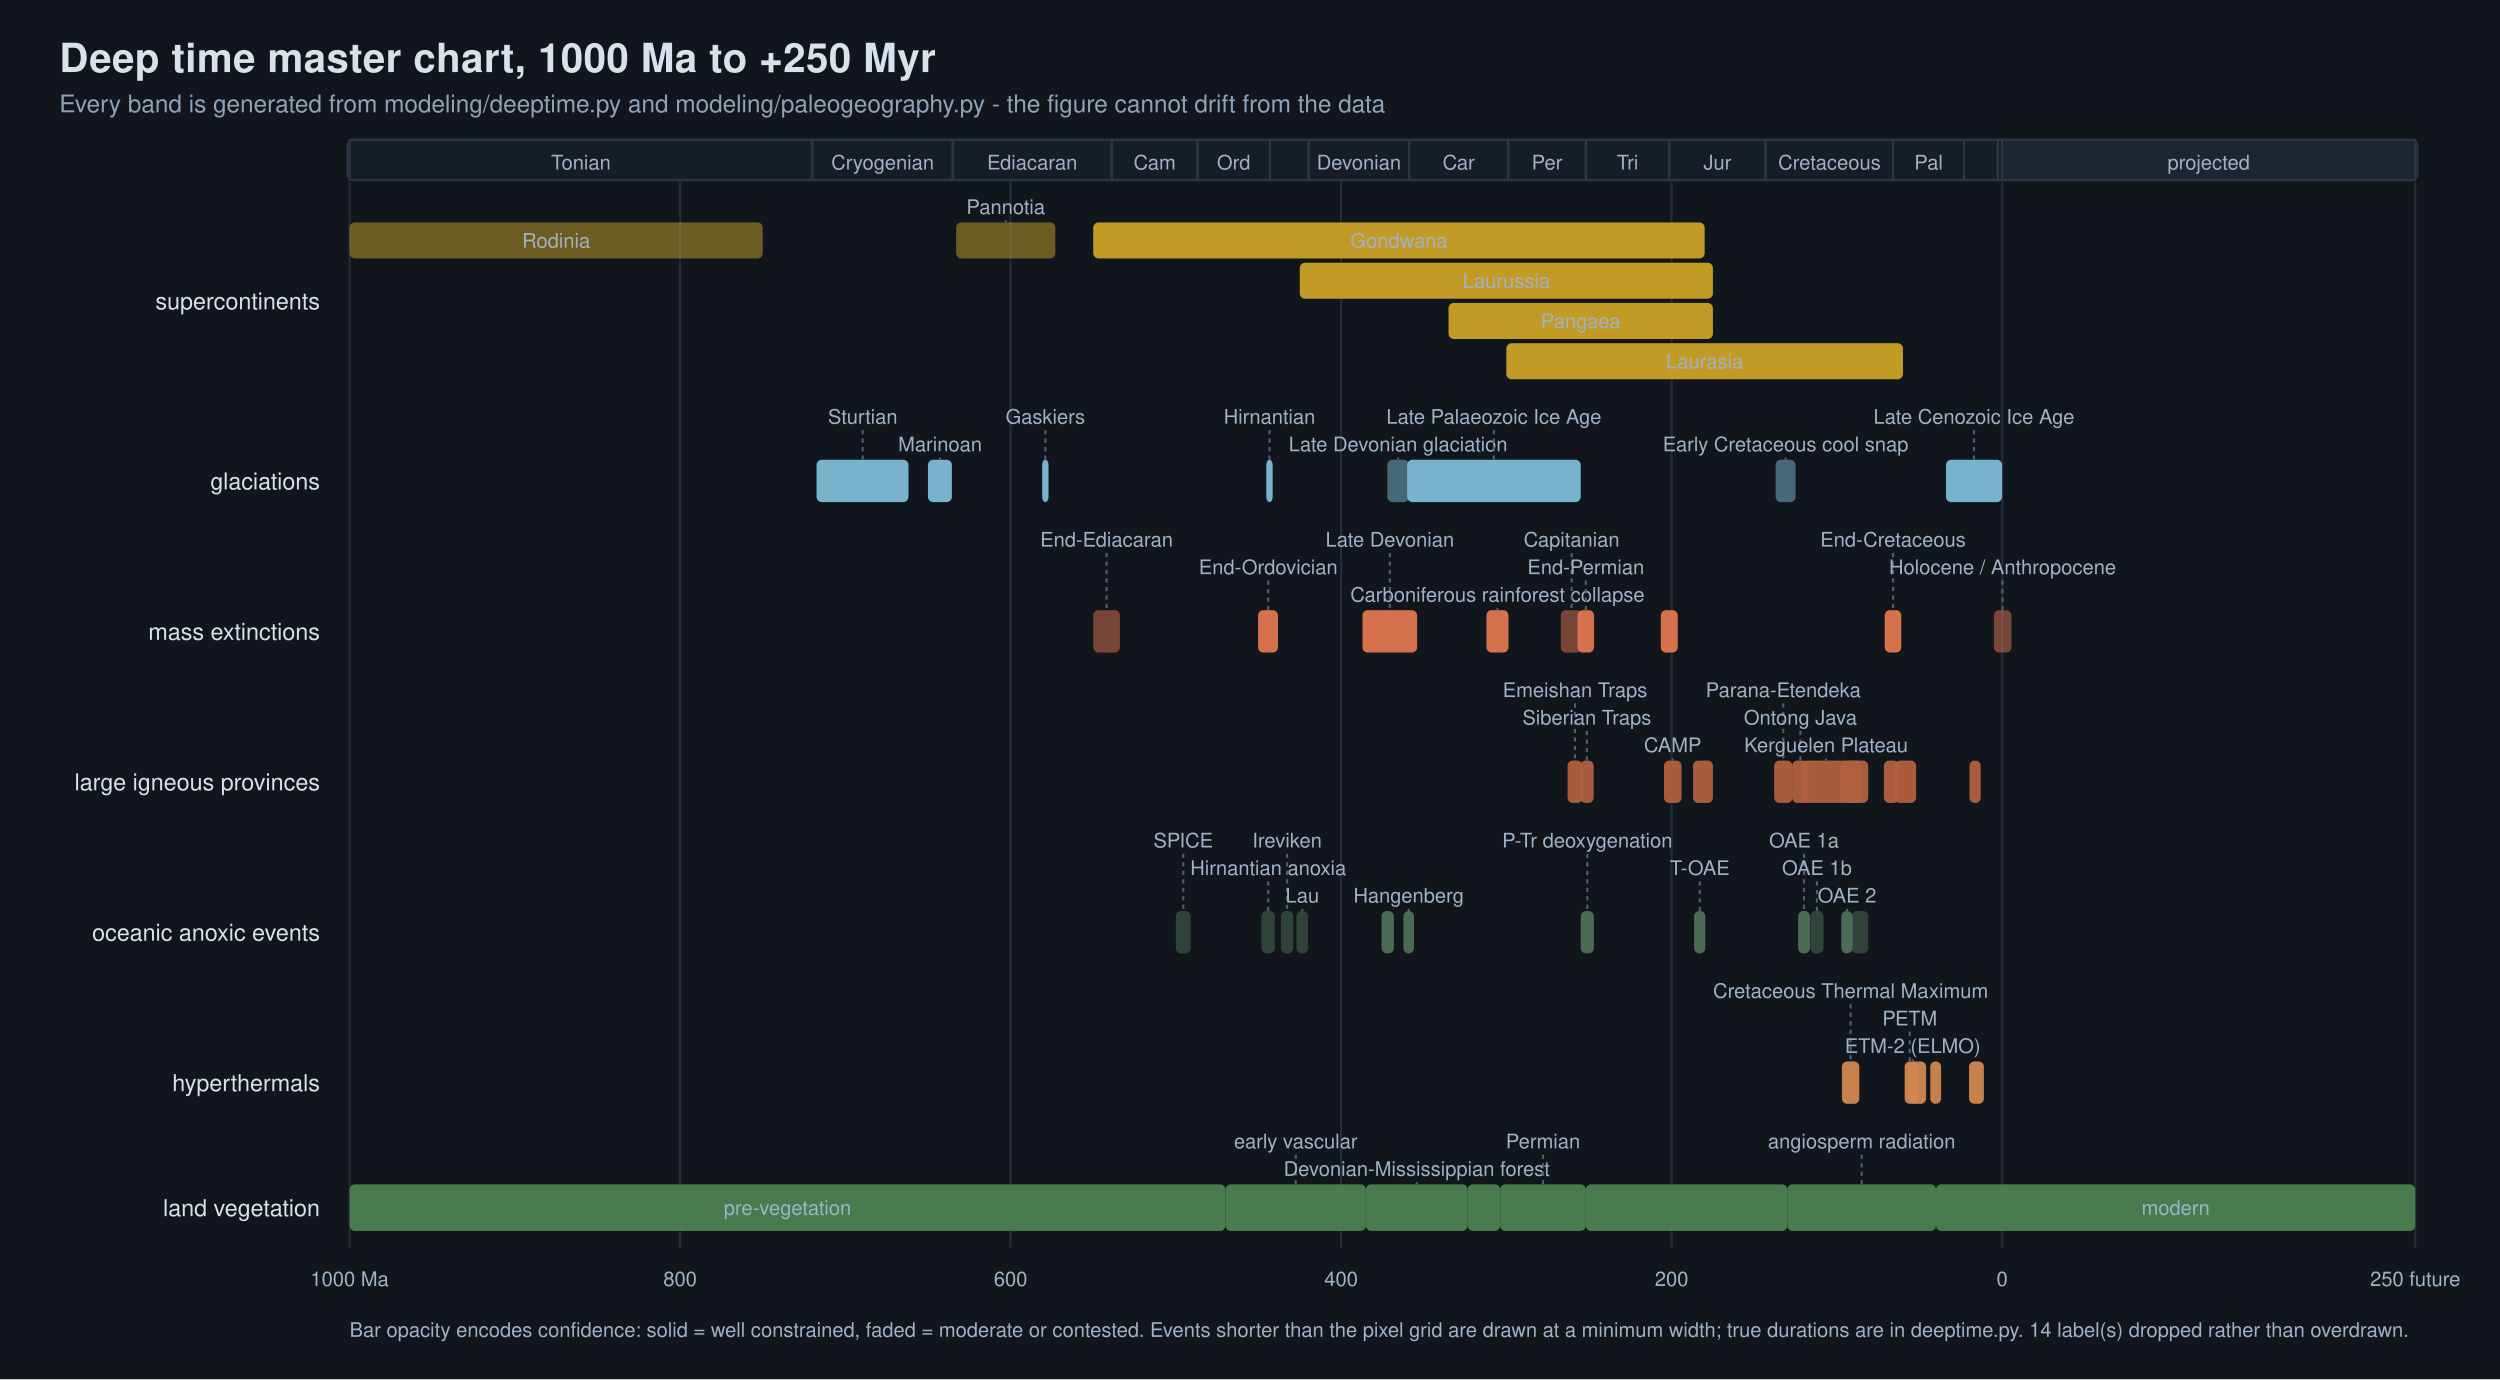
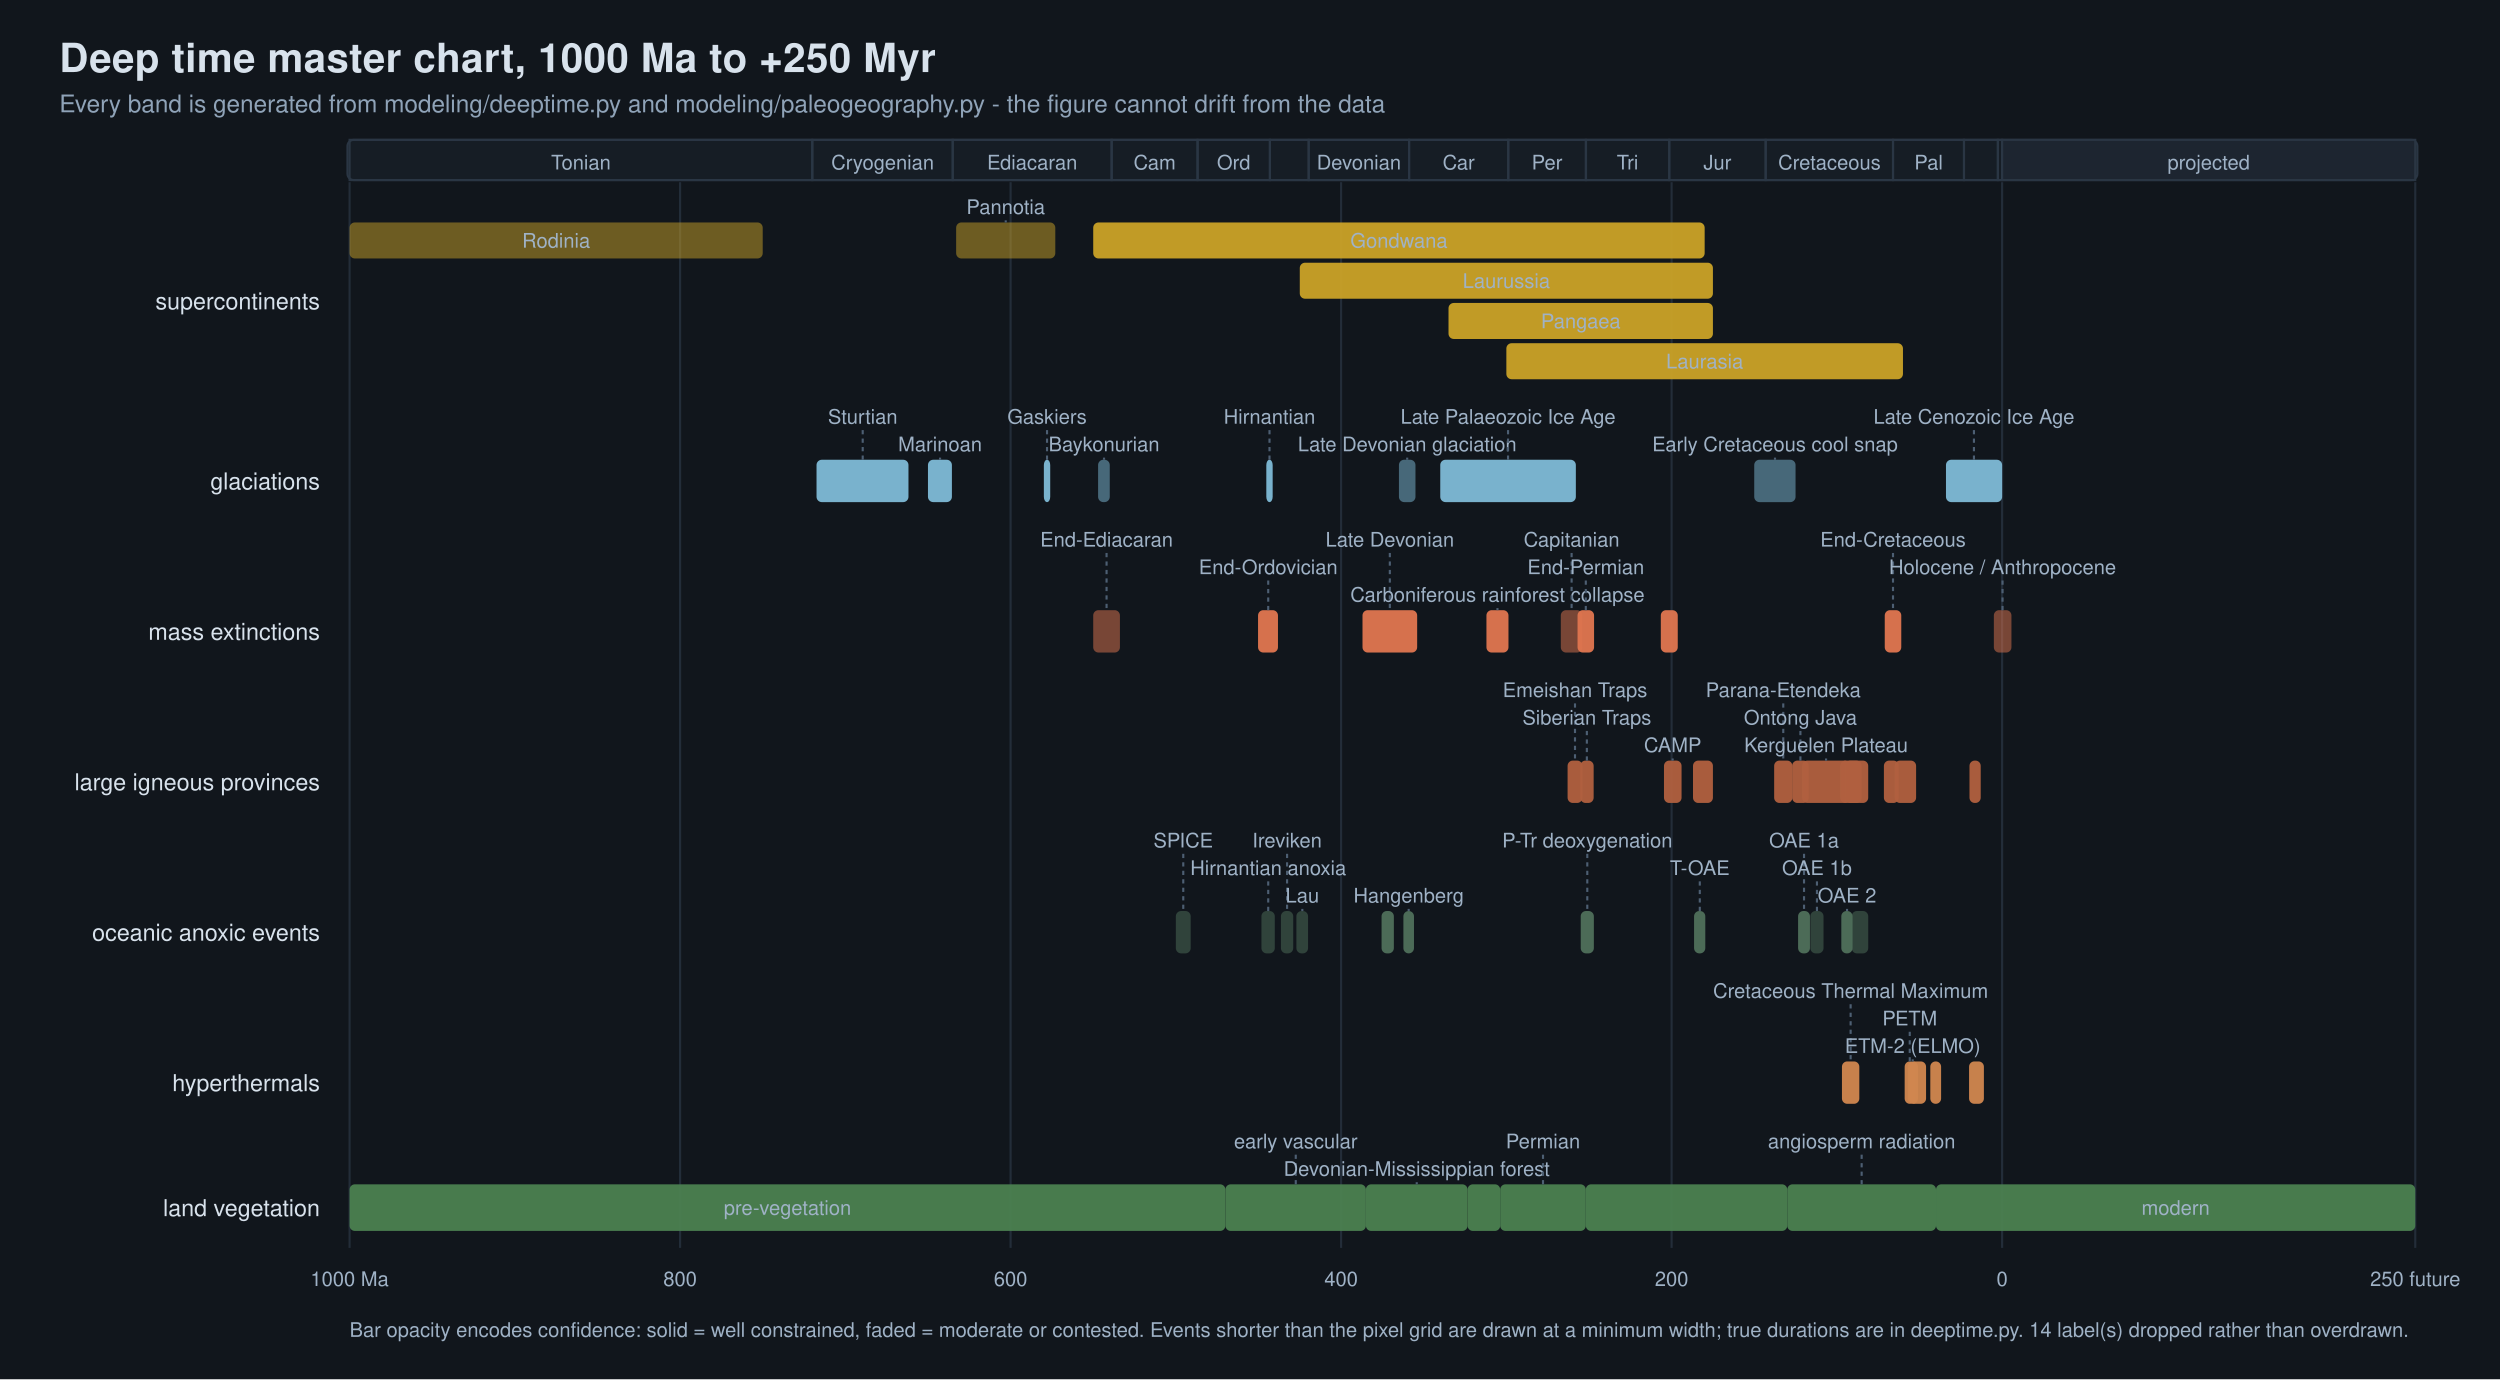
<svg xmlns="http://www.w3.org/2000/svg" viewBox="0 0 1180 651" width="1180" height="651">
  <style>
  .bg{fill:#11161c}
  .panel{fill:#161d25;stroke:#2a3644;stroke-width:1}
  .t{font-family:'Helvetica Neue',Helvetica,Arial,sans-serif;fill:#d8e2ec}
  .title{font-size:19px;font-weight:600;letter-spacing:.2px}
  .sub{font-size:11.5px;fill:#8fa3b8}
  .lab{font-size:11px}
  .small{font-size:9.5px;fill:#9fb2c6}
  .tick{stroke:#3a4756;stroke-width:1}
  .axis{stroke:#5b6b7d;stroke-width:1.2}
  .grid{stroke:#232d39;stroke-width:1}
  .lead{stroke:#4d5f73;stroke-width:1;stroke-dasharray:2 2}
</style>
  <rect class="bg" x="0" y="0" width="1180" height="651" />
  <text class="t title" x="28" y="34">Deep time master chart, 1000 Ma to +250 Myr</text>
  <text class="t sub" x="28" y="53">Every band is generated from modeling/deeptime.py and modeling/paleogeography.py - the figure cannot drift from the data</text>
  <line class="grid" x1="1140.0" y1="86" x2="1140.0" y2="589" />
  <line class="grid" x1="945.0" y1="86" x2="945.0" y2="589" />
  <line class="grid" x1="789.0" y1="86" x2="789.0" y2="589" />
  <line class="grid" x1="633.0" y1="86" x2="633.0" y2="589" />
  <line class="grid" x1="477.0" y1="86" x2="477.0" y2="589" />
  <line class="grid" x1="321.0" y1="86" x2="321.0" y2="589" />
  <line class="grid" x1="165.0" y1="86" x2="165.0" y2="589" />
  <rect class="panel" x="164" y="66" width="977" height="19" rx="3" />
  <rect x="943.0" y="66" width="2.0" height="19" fill="none" stroke="#2a3644" />
  <rect x="927.0" y="66" width="16.0" height="19" fill="none" stroke="#2a3644" />
  <rect x="893.5" y="66" width="33.5" height="19" fill="none" stroke="#2a3644" />
  <rect x="833.4" y="66" width="60.1" height="19" fill="none" stroke="#2a3644" />
  <rect x="787.9" y="66" width="45.5" height="19" fill="none" stroke="#2a3644" />
  <rect x="748.5" y="66" width="39.4" height="19" fill="none" stroke="#2a3644" />
  <rect x="711.9" y="66" width="36.7" height="19" fill="none" stroke="#2a3644" />
  <rect x="665.1" y="66" width="46.8" height="19" fill="none" stroke="#2a3644" />
  <rect x="617.7" y="66" width="47.4" height="19" fill="none" stroke="#2a3644" />
  <rect x="599.4" y="66" width="18.3" height="19" fill="none" stroke="#2a3644" />
  <rect x="565.3" y="66" width="34.1" height="19" fill="none" stroke="#2a3644" />
  <rect x="524.7" y="66" width="40.5" height="19" fill="none" stroke="#2a3644" />
  <rect x="449.7" y="66" width="75.0" height="19" fill="none" stroke="#2a3644" />
  <rect x="383.4" y="66" width="66.3" height="19" fill="none" stroke="#2a3644" />
  <rect x="165.0" y="66" width="218.4" height="19" fill="none" stroke="#2a3644" />
  <text class="t small" x="910.3" y="80" text-anchor="middle">Pal</text>
  <text class="t small" x="863.5" y="80" text-anchor="middle">Cretaceous</text>
  <text class="t small" x="810.6" y="80" text-anchor="middle">Jur</text>
  <text class="t small" x="768.2" y="80" text-anchor="middle">Tri</text>
  <text class="t small" x="730.2" y="80" text-anchor="middle">Per</text>
  <text class="t small" x="688.5" y="80" text-anchor="middle">Car</text>
  <text class="t small" x="641.4" y="80" text-anchor="middle">Devonian</text>
  <text class="t small" x="582.3" y="80" text-anchor="middle">Ord</text>
  <text class="t small" x="545.0" y="80" text-anchor="middle">Cam</text>
  <text class="t small" x="487.2" y="80" text-anchor="middle">Ediacaran</text>
  <text class="t small" x="416.6" y="80" text-anchor="middle">Cryogenian</text>
  <text class="t small" x="274.2" y="80" text-anchor="middle">Tonian</text>
  <rect x="945.0" y="66" width="195.0" height="19" fill="#1d2530" stroke="#2a3644" />
  <text class="t small" x="1042.5" y="80" text-anchor="middle">projected</text>
  <text class="t lab" x="151" y="146" text-anchor="end" fill="#9fb2c6">supercontinents</text>
  <rect x="165.0" y="105" width="195.0" height="17" rx="2.5" fill="#c9a227" opacity="0.5" />
  <text class="t small" x="262.5" y="116.9" text-anchor="middle" fill="#0d1218">Rodinia</text>
  <rect x="451.3" y="105" width="46.8" height="17" rx="2.5" fill="#c9a227" opacity="0.5" />
  <rect x="516.0" y="105" width="288.6" height="17" rx="2.5" fill="#c9a227" opacity="0.95" />
  <text class="t small" x="660.3" y="116.9" text-anchor="middle" fill="#0d1218">Gondwana</text>
  <rect x="613.5" y="124" width="195.0" height="17" rx="2.5" fill="#c9a227" opacity="0.95" />
  <text class="t small" x="711.0" y="135.9" text-anchor="middle" fill="#0d1218">Laurussia</text>
  <rect x="683.7" y="143" width="124.8" height="17" rx="2.5" fill="#c9a227" opacity="0.95" />
  <text class="t small" x="746.1" y="154.9" text-anchor="middle" fill="#0d1218">Pangaea</text>
  <rect x="711.0" y="162" width="187.2" height="17" rx="2.5" fill="#c9a227" opacity="0.95" />
  <text class="t small" x="804.6" y="173.9" text-anchor="middle" fill="#0d1218">Laurasia</text>
  <text class="t small" x="474.7" y="101.0" text-anchor="middle">Pannotia</text>
  <line class="lead" x1="474.7" y1="104.0" x2="474.7" y2="105.0" />
  <text class="t lab" x="151" y="231" text-anchor="end" fill="#9fb2c6">glaciations</text>
  <rect x="385.4" y="217" width="43.4" height="20" rx="2.5" fill="#7ebad6" opacity="0.95" />
  <rect x="438.0" y="217" width="11.3" height="20" rx="2.5" fill="#7ebad6" opacity="0.95" />
-   <rect x="491.9" y="217" width="3.0" height="20" rx="2.5" fill="#7ebad6" opacity="0.95" />
+   <rect x="492.7" y="217" width="3.0" height="20" rx="2.5" fill="#7ebad6" opacity="0.95" />
+   <rect x="518.3" y="217" width="5.5" height="20" rx="2.5" fill="#7ebad6" opacity="0.5" />
  <rect x="597.7" y="217" width="3.0" height="20" rx="2.5" fill="#7ebad6" opacity="0.95" />
-   <rect x="654.8" y="217" width="10.2" height="20" rx="2.5" fill="#7ebad6" opacity="0.5" />
-   <rect x="664.2" y="217" width="81.9" height="20" rx="2.5" fill="#7ebad6" opacity="0.95" />
-   <rect x="838.1" y="217" width="9.4" height="20" rx="2.5" fill="#7ebad6" opacity="0.5" />
+   <rect x="660.3" y="217" width="7.8" height="20" rx="2.5" fill="#7ebad6" opacity="0.5" />
+   <rect x="679.8" y="217" width="64.0" height="20" rx="2.5" fill="#7ebad6" opacity="0.95" />
+   <rect x="828.0" y="217" width="19.5" height="20" rx="2.5" fill="#7ebad6" opacity="0.5" />
  <rect x="918.5" y="217" width="26.5" height="20" rx="2.5" fill="#7ebad6" opacity="0.95" />
  <text class="t small" x="407.2" y="200.0" text-anchor="middle">Sturtian</text>
  <line class="lead" x1="407.2" y1="203.0" x2="407.2" y2="217.0" />
  <text class="t small" x="443.7" y="213.0" text-anchor="middle">Marinoan</text>
  <line class="lead" x1="443.7" y1="216.0" x2="443.7" y2="217.0" />
-   <text class="t small" x="493.4" y="200.0" text-anchor="middle">Gaskiers</text>
-   <line class="lead" x1="493.4" y1="203.0" x2="493.4" y2="217.0" />
+   <text class="t small" x="494.2" y="200.0" text-anchor="middle">Gaskiers</text>
+   <line class="lead" x1="494.2" y1="203.0" x2="494.2" y2="217.0" />
+   <text class="t small" x="521.1" y="213.0" text-anchor="middle">Baykonurian</text>
+   <line class="lead" x1="521.1" y1="216.0" x2="521.1" y2="217.0" />
  <text class="t small" x="599.2" y="200.0" text-anchor="middle">Hirnantian</text>
  <line class="lead" x1="599.2" y1="203.0" x2="599.2" y2="217.0" />
-   <text class="t small" x="659.9" y="213.0" text-anchor="middle">Late Devonian glaciation</text>
-   <line class="lead" x1="659.9" y1="216.0" x2="659.9" y2="217.0" />
-   <text class="t small" x="705.1" y="200.0" text-anchor="middle">Late Palaeozoic Ice Age</text>
-   <line class="lead" x1="705.1" y1="203.0" x2="705.1" y2="217.0" />
-   <text class="t small" x="842.8" y="213.0" text-anchor="middle">Early Cretaceous cool snap</text>
-   <line class="lead" x1="842.8" y1="216.0" x2="842.8" y2="217.0" />
+   <text class="t small" x="664.2" y="213.0" text-anchor="middle">Late Devonian glaciation</text>
+   <line class="lead" x1="664.2" y1="216.0" x2="664.2" y2="217.0" />
+   <text class="t small" x="711.8" y="200.0" text-anchor="middle">Late Palaeozoic Ice Age</text>
+   <line class="lead" x1="711.8" y1="203.0" x2="711.8" y2="217.0" />
+   <text class="t small" x="837.8" y="213.0" text-anchor="middle">Early Cretaceous cool snap</text>
+   <line class="lead" x1="837.8" y1="216.0" x2="837.8" y2="217.0" />
  <text class="t small" x="931.7" y="200.0" text-anchor="middle">Late Cenozoic Ice Age</text>
  <line class="lead" x1="931.7" y1="203.0" x2="931.7" y2="217.0" />
  <text class="t lab" x="151" y="302" text-anchor="end" fill="#9fb2c6">mass extinctions</text>
  <rect x="593.8" y="288" width="9.4" height="20" rx="2.5" fill="#e07650" opacity="0.95" />
  <rect x="643.1" y="288" width="25.8" height="20" rx="2.5" fill="#e07650" opacity="0.95" />
  <rect x="744.6" y="288" width="7.8" height="20" rx="2.5" fill="#e07650" opacity="0.95" />
  <rect x="783.9" y="288" width="8.0" height="20" rx="2.5" fill="#e07650" opacity="0.95" />
  <rect x="889.6" y="288" width="7.8" height="20" rx="2.5" fill="#e07650" opacity="0.95" />
  <rect x="736.7" y="288" width="10.1" height="20" rx="2.5" fill="#e07650" opacity="0.5" />
  <rect x="701.6" y="288" width="10.4" height="20" rx="2.5" fill="#e07650" opacity="0.95" />
  <rect x="516.0" y="288" width="12.6" height="20" rx="2.5" fill="#e07650" opacity="0.5" />
  <rect x="941.1" y="288" width="8.3" height="20" rx="2.5" fill="#e07650" opacity="0.5" />
  <text class="t small" x="522.3" y="258.0" text-anchor="middle">End-Ediacaran</text>
  <line class="lead" x1="522.3" y1="261.0" x2="522.3" y2="288.0" />
  <text class="t small" x="598.6" y="271.0" text-anchor="middle">End-Ordovician</text>
  <line class="lead" x1="598.6" y1="274.0" x2="598.6" y2="288.0" />
  <text class="t small" x="656.0" y="258.0" text-anchor="middle">Late Devonian</text>
  <line class="lead" x1="656.0" y1="261.0" x2="656.0" y2="288.0" />
  <text class="t small" x="706.8" y="284.0" text-anchor="middle">Carboniferous rainforest collapse</text>
  <line class="lead" x1="706.8" y1="287.0" x2="706.8" y2="288.0" />
  <text class="t small" x="741.8" y="258.0" text-anchor="middle">Capitanian</text>
  <line class="lead" x1="741.8" y1="261.0" x2="741.8" y2="288.0" />
  <text class="t small" x="748.5" y="271.0" text-anchor="middle">End-Permian</text>
  <line class="lead" x1="748.5" y1="274.0" x2="748.5" y2="288.0" />
  <text class="t small" x="893.5" y="258.0" text-anchor="middle">End-Cretaceous</text>
  <line class="lead" x1="893.5" y1="261.0" x2="893.5" y2="288.0" />
  <text class="t small" x="945.2" y="271.0" text-anchor="middle">Holocene / Anthropocene</text>
  <line class="lead" x1="945.2" y1="274.0" x2="945.2" y2="288.0" />
  <text class="t lab" x="151" y="373" text-anchor="end" fill="#9fb2c6">large igneous provinces</text>
  <rect x="745.9" y="359" width="6.3" height="20" rx="2.5" fill="#b0603f" opacity="0.95" />
  <rect x="739.9" y="359" width="7.0" height="20" rx="2.5" fill="#b0603f" opacity="0.95" />
  <rect x="785.4" y="359" width="8.3" height="20" rx="2.5" fill="#b0603f" opacity="0.95" />
  <rect x="799.1" y="359" width="9.4" height="20" rx="2.5" fill="#b0603f" opacity="0.95" />
  <rect x="837.4" y="359" width="8.6" height="20" rx="2.5" fill="#b0603f" opacity="0.95" />
  <rect x="845.9" y="359" width="7.8" height="20" rx="2.5" fill="#b0603f" opacity="0.95" />
  <rect x="850.6" y="359" width="22.6" height="20" rx="2.5" fill="#b0603f" opacity="0.95" />
  <rect x="868.6" y="359" width="10.1" height="20" rx="2.5" fill="#b0603f" opacity="0.95" />
  <rect x="870.9" y="359" width="10.9" height="20" rx="2.5" fill="#b0603f" opacity="0.95" />
  <rect x="889.2" y="359" width="7.0" height="20" rx="2.5" fill="#b0603f" opacity="0.95" />
  <rect x="894.3" y="359" width="10.1" height="20" rx="2.5" fill="#b0603f" opacity="0.95" />
  <rect x="929.6" y="359" width="5.3" height="20" rx="2.5" fill="#b0603f" opacity="0.95" />
  <text class="t small" x="743.4" y="329.0" text-anchor="middle">Emeishan Traps</text>
  <line class="lead" x1="743.4" y1="332.0" x2="743.4" y2="359.0" />
  <text class="t small" x="749.0" y="342.0" text-anchor="middle">Siberian Traps</text>
  <line class="lead" x1="749.0" y1="345.0" x2="749.0" y2="359.0" />
  <text class="t small" x="789.5" y="355.0" text-anchor="middle">CAMP</text>
  <line class="lead" x1="789.5" y1="358.0" x2="789.5" y2="359.0" />
  <text class="t small" x="841.7" y="329.0" text-anchor="middle">Parana-Etendeka</text>
  <line class="lead" x1="841.7" y1="332.0" x2="841.7" y2="359.0" />
  <text class="t small" x="849.8" y="342.0" text-anchor="middle">Ontong Java</text>
  <line class="lead" x1="849.8" y1="345.0" x2="849.8" y2="359.0" />
  <text class="t small" x="861.9" y="355.0" text-anchor="middle">Kerguelen Plateau</text>
  <line class="lead" x1="861.9" y1="358.0" x2="861.9" y2="359.0" />
  <text class="t lab" x="151" y="444" text-anchor="end" fill="#9fb2c6">oceanic anoxic events</text>
  <rect x="555.0" y="430" width="7.0" height="20" rx="2.5" fill="#4f6f5a" opacity="0.5" />
  <rect x="595.4" y="430" width="6.3" height="20" rx="2.5" fill="#4f6f5a" opacity="0.5" />
  <rect x="604.6" y="430" width="5.8" height="20" rx="2.5" fill="#4f6f5a" opacity="0.5" />
  <rect x="611.9" y="430" width="5.5" height="20" rx="2.5" fill="#4f6f5a" opacity="0.5" />
  <rect x="652.1" y="430" width="5.8" height="20" rx="2.5" fill="#4f6f5a" opacity="0.95" />
  <rect x="662.4" y="430" width="5.0" height="20" rx="2.5" fill="#4f6f5a" opacity="0.95" />
  <rect x="746.1" y="430" width="6.2" height="20" rx="2.5" fill="#4f6f5a" opacity="0.95" />
  <rect x="799.6" y="430" width="5.3" height="20" rx="2.5" fill="#4f6f5a" opacity="0.95" />
  <rect x="848.7" y="430" width="5.6" height="20" rx="2.5" fill="#4f6f5a" opacity="0.95" />
  <rect x="854.5" y="430" width="6.2" height="20" rx="2.5" fill="#4f6f5a" opacity="0.5" />
  <rect x="869.1" y="430" width="5.3" height="20" rx="2.5" fill="#4f6f5a" opacity="0.95" />
  <rect x="874.0" y="430" width="7.8" height="20" rx="2.5" fill="#4f6f5a" opacity="0.5" />
  <text class="t small" x="558.5" y="400.0" text-anchor="middle">SPICE</text>
  <line class="lead" x1="558.5" y1="403.0" x2="558.5" y2="430.0" />
  <text class="t small" x="598.6" y="413.0" text-anchor="middle">Hirnantian anoxia</text>
  <line class="lead" x1="598.6" y1="416.0" x2="598.6" y2="430.0" />
  <text class="t small" x="607.5" y="400.0" text-anchor="middle">Ireviken</text>
  <line class="lead" x1="607.5" y1="403.0" x2="607.5" y2="430.0" />
  <text class="t small" x="614.7" y="426.0" text-anchor="middle">Lau</text>
  <line class="lead" x1="614.7" y1="429.0" x2="614.7" y2="430.0" />
  <text class="t small" x="664.9" y="426.0" text-anchor="middle">Hangenberg</text>
  <line class="lead" x1="664.9" y1="429.0" x2="664.9" y2="430.0" />
  <text class="t small" x="749.2" y="400.0" text-anchor="middle">P-Tr deoxygenation</text>
  <line class="lead" x1="749.2" y1="403.0" x2="749.2" y2="430.0" />
  <text class="t small" x="802.3" y="413.0" text-anchor="middle">T-OAE</text>
  <line class="lead" x1="802.3" y1="416.0" x2="802.3" y2="430.0" />
  <text class="t small" x="851.5" y="400.0" text-anchor="middle">OAE 1a</text>
  <line class="lead" x1="851.5" y1="403.0" x2="851.5" y2="430.0" />
  <text class="t small" x="857.6" y="413.0" text-anchor="middle">OAE 1b</text>
  <line class="lead" x1="857.6" y1="416.0" x2="857.6" y2="430.0" />
  <text class="t small" x="871.8" y="426.0" text-anchor="middle">OAE 2</text>
  <line class="lead" x1="871.8" y1="429.0" x2="871.8" y2="430.0" />
  <text class="t lab" x="151" y="515" text-anchor="end" fill="#9fb2c6">hyperthermals</text>
  <rect x="899.0" y="501" width="4.8" height="20" rx="2.5" fill="#d0864f" opacity="0.95" />
  <rect x="900.5" y="501" width="4.8" height="20" rx="2.5" fill="#d0864f" opacity="0.95" />
  <rect x="901.3" y="501" width="7.8" height="20" rx="2.5" fill="#d0864f" opacity="0.95" />
  <rect x="911.1" y="501" width="5.1" height="20" rx="2.5" fill="#d0864f" opacity="0.95" />
  <rect x="929.4" y="501" width="7.0" height="20" rx="2.5" fill="#d0864f" opacity="0.95" />
  <rect x="869.4" y="501" width="8.2" height="20" rx="2.5" fill="#d0864f" opacity="0.95" />
  <text class="t small" x="873.5" y="471.0" text-anchor="middle">Cretaceous Thermal Maximum</text>
  <line class="lead" x1="873.5" y1="474.0" x2="873.5" y2="501.0" />
  <text class="t small" x="901.4" y="484.0" text-anchor="middle">PETM</text>
  <line class="lead" x1="901.4" y1="487.0" x2="901.4" y2="501.0" />
  <text class="t small" x="902.8" y="497.0" text-anchor="middle">ETM-2 (ELMO)</text>
  <line class="lead" x1="902.8" y1="500.0" x2="902.8" y2="501.0" />
  <text class="t lab" x="151" y="574" text-anchor="end" fill="#9fb2c6">land vegetation</text>
  <rect x="165.0" y="559" width="413.4" height="22" rx="2.5" fill="#4a8050" opacity="0.95" />
  <text class="t small" x="371.7" y="573.4" text-anchor="middle" fill="#0d1218">pre-vegetation</text>
  <rect x="578.4" y="559" width="66.3" height="22" rx="2.5" fill="#4a8050" opacity="0.95" />
  <rect x="644.7" y="559" width="48.0" height="22" rx="2.5" fill="#4a8050" opacity="0.95" />
  <rect x="692.7" y="559" width="15.4" height="22" rx="2.5" fill="#4a8050" opacity="0.95" />
  <rect x="708.1" y="559" width="40.4" height="22" rx="2.5" fill="#4a8050" opacity="0.95" />
  <rect x="748.5" y="559" width="95.1" height="22" rx="2.5" fill="#4a8050" opacity="0.95" />
  <rect x="843.6" y="559" width="70.2" height="22" rx="2.5" fill="#4a8050" opacity="0.95" />
  <rect x="913.8" y="559" width="226.2" height="22" rx="2.5" fill="#4a8050" opacity="0.95" />
  <text class="t small" x="1026.9" y="573.4" text-anchor="middle" fill="#0d1218">modern</text>
  <text class="t small" x="611.6" y="542.0" text-anchor="middle">early vascular</text>
  <line class="lead" x1="611.6" y1="545.0" x2="611.6" y2="559.0" />
  <text class="t small" x="668.7" y="555.0" text-anchor="middle">Devonian-Mississippian forest</text>
  <line class="lead" x1="668.7" y1="558.0" x2="668.7" y2="559.0" />
  <text class="t small" x="728.3" y="542.0" text-anchor="middle">Permian</text>
  <line class="lead" x1="728.3" y1="545.0" x2="728.3" y2="559.0" />
  <text class="t small" x="878.7" y="542.0" text-anchor="middle">angiosperm radiation</text>
  <line class="lead" x1="878.7" y1="545.0" x2="878.7" y2="559.0" />
  <text class="t small" x="165.0" y="607" text-anchor="middle">1000 Ma</text>
  <text class="t small" x="321.0" y="607" text-anchor="middle">800</text>
  <text class="t small" x="477.0" y="607" text-anchor="middle">600</text>
  <text class="t small" x="633.0" y="607" text-anchor="middle">400</text>
  <text class="t small" x="789.0" y="607" text-anchor="middle">200</text>
  <text class="t small" x="945.0" y="607" text-anchor="middle">0</text>
  <text class="t small" x="1140.0" y="607" text-anchor="middle">250 future</text>
  <text class="t small" x="165" y="631">Bar opacity encodes confidence: solid = well constrained, faded = moderate or contested. Events shorter than the pixel grid are drawn at a minimum width; true durations are in deeptime.py. 14 label(s) dropped rather than overdrawn.</text>
</svg>
